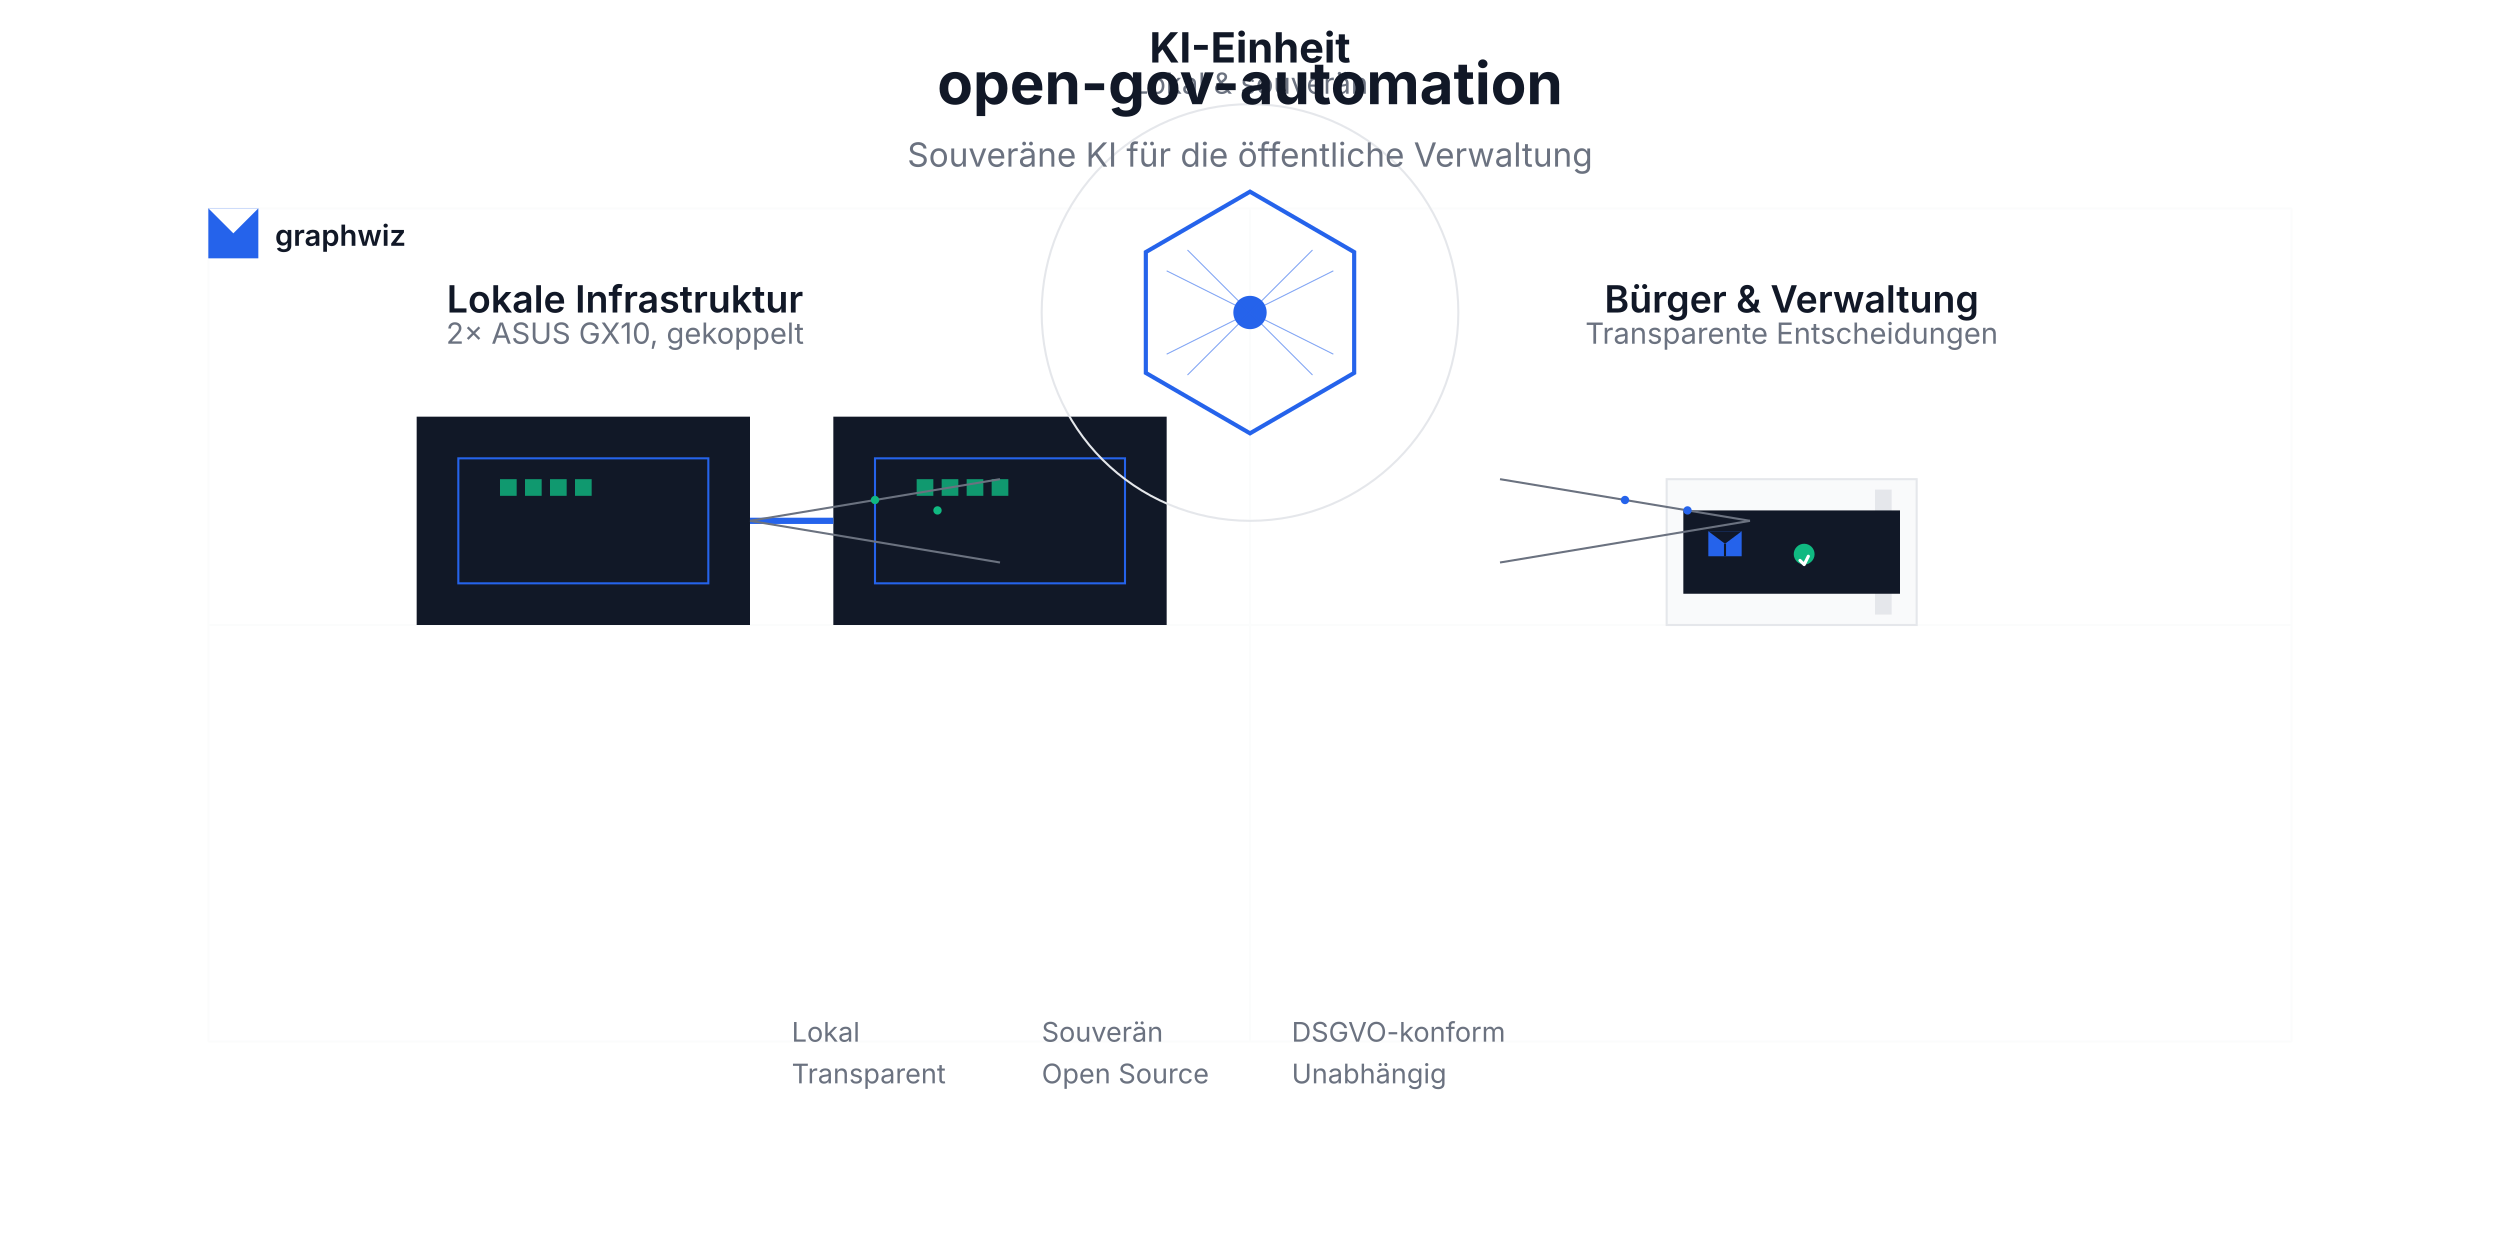
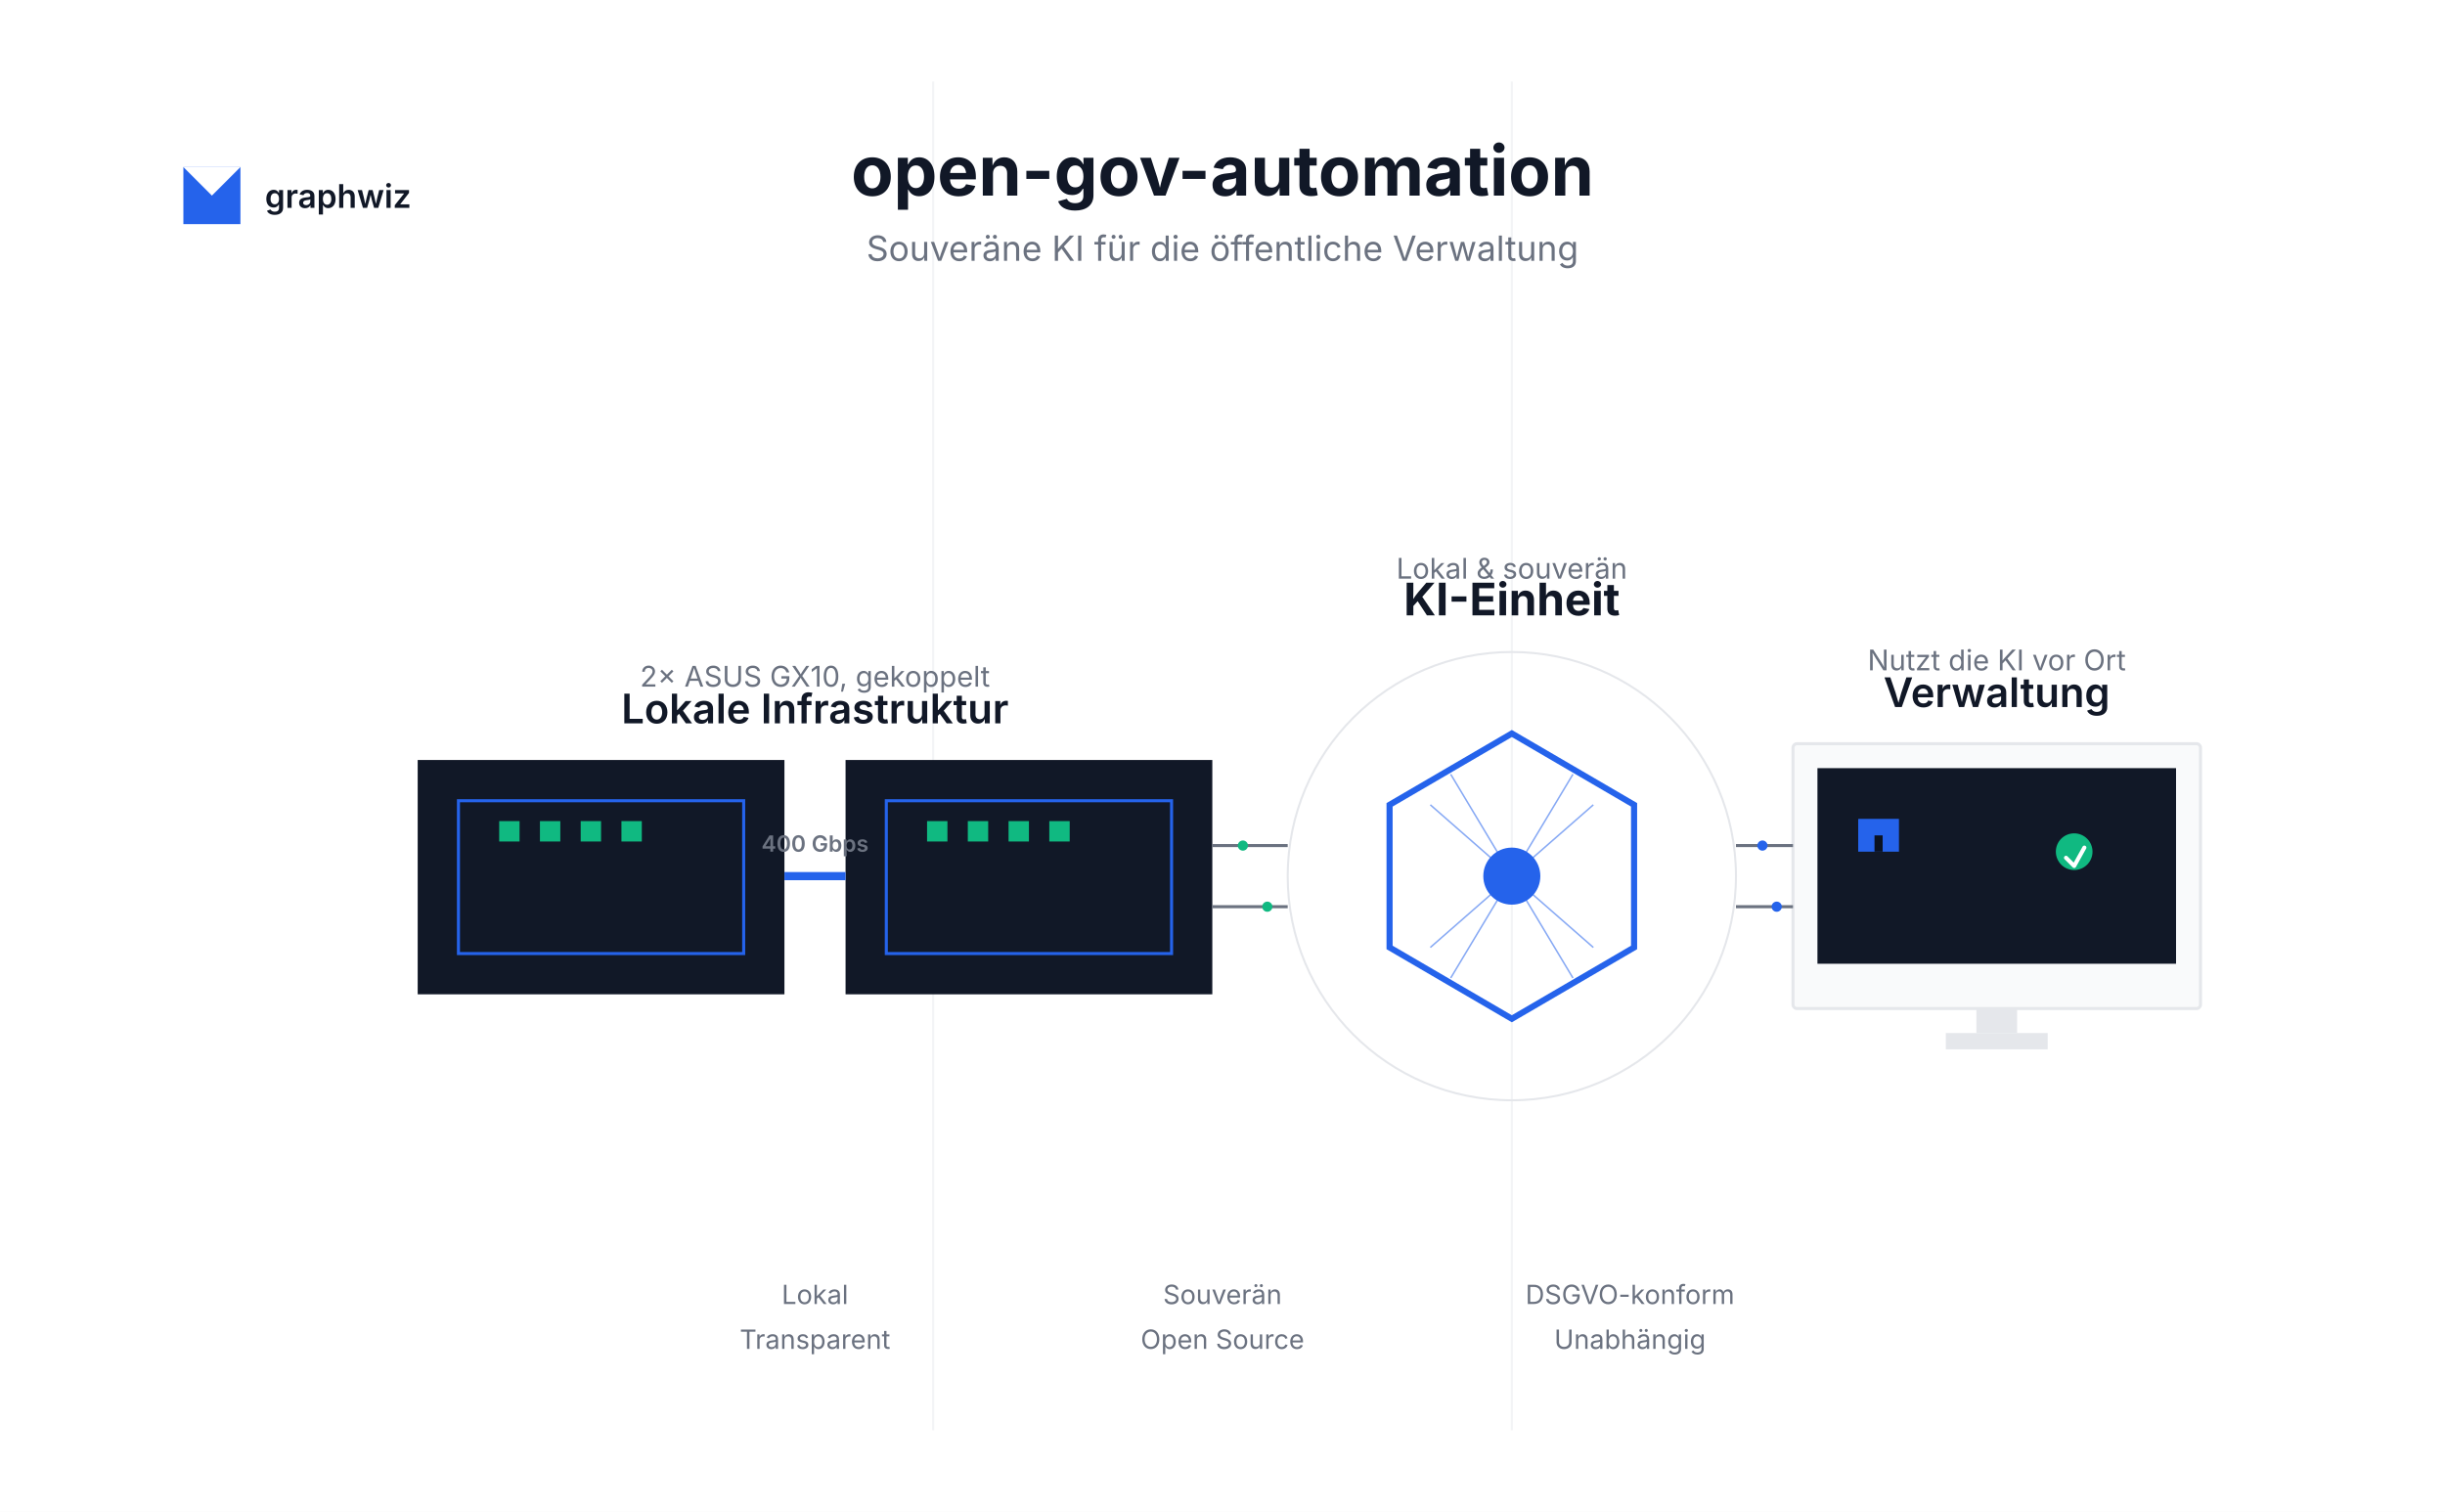
- <svg xmlns="http://www.w3.org/2000/svg" width="1200" height="600" viewBox="0 0 1200 600" fill="none">
-   <rect width="1200" height="600" fill="#ffffff" />
-   <g stroke="#f3f4f6" stroke-width="1" opacity="0.3">
-     <line x1="100" y1="100" x2="1100" y2="100" />
-     <line x1="100" y1="500" x2="1100" y2="500" />
-     <line x1="100" y1="100" x2="100" y2="500" />
-     <line x1="1100" y1="100" x2="1100" y2="500" />
-     <line x1="600" y1="100" x2="600" y2="500" />
-     <line x1="100" y1="300" x2="1100" y2="300" />
+ <svg xmlns="http://www.w3.org/2000/svg" width="1200" height="742" viewBox="0 0 1200 742" fill="none">
+   <rect width="1200" height="742" fill="#ffffff" />
+   <g stroke="#f3f4f6" stroke-width="1">
+     <line x1="458" y1="40" x2="458" y2="702" />
+     <line x1="742" y1="40" x2="742" y2="702" />
  </g>
-   <g transform="translate(200, 200)">
-     <rect x="0" y="0" width="160" height="100" fill="#111827" rx="0" stroke="none" />
-     <rect x="20" y="20" width="120" height="60" fill="none" stroke="#2563eb" stroke-width="1" />
-     <rect x="200" y="0" width="160" height="100" fill="#111827" rx="0" stroke="none" />
-     <rect x="220" y="20" width="120" height="60" fill="none" stroke="#2563eb" stroke-width="1" />
-     <line x1="160" y1="50" x2="200" y2="50" stroke="#2563eb" stroke-width="3" />
-     <text x="100" y="-50" text-anchor="middle" font-family="Inter, -apple-system, sans-serif" font-size="18" font-weight="600" fill="#111827">Lokale Infrastruktur</text>
-     <text x="100" y="-35" text-anchor="middle" font-family="Inter, -apple-system, sans-serif" font-size="14" font-weight="400" fill="#6b7280">2× ASUS GX10, gekoppelt</text>
-     <rect x="40" y="30" width="8" height="8" fill="#10b981" opacity="0.8" />
-     <rect x="52" y="30" width="8" height="8" fill="#10b981" opacity="0.8" />
-     <rect x="64" y="30" width="8" height="8" fill="#10b981" opacity="0.8" />
-     <rect x="76" y="30" width="8" height="8" fill="#10b981" opacity="0.8" />
-     <rect x="240" y="30" width="8" height="8" fill="#10b981" opacity="0.8" />
-     <rect x="252" y="30" width="8" height="8" fill="#10b981" opacity="0.8" />
-     <rect x="264" y="30" width="8" height="8" fill="#10b981" opacity="0.8" />
-     <rect x="276" y="30" width="8" height="8" fill="#10b981" opacity="0.8" />
+   <text x="600" y="96" text-anchor="middle" font-family="Inter, -apple-system, sans-serif" font-size="34" font-weight="700" fill="#111827">open-gov-automation</text>
+   <text x="600" y="128" text-anchor="middle" font-family="Inter, -apple-system, sans-serif" font-size="17" font-weight="400" fill="#6b7280">Souveräne KI für die öffentliche Verwaltung</text>
+   <g transform="translate(90, 82)">
+     <rect x="0" y="0" width="28" height="28" fill="#2563eb" />
+     <polygon points="0,0 14,14 28,0" fill="#ffffff" />
+     <text x="40" y="20" font-family="Inter, -apple-system, sans-serif" font-size="16" font-weight="600" fill="#111827">graphwiz</text>
  </g>
-   <g transform="translate(800, 200)">
-     <rect x="0" y="30" width="120" height="70" fill="#f9fafb" rx="0" stroke="#e5e7eb" stroke-width="1" />
-     <rect x="100" y="35" width="8" height="60" fill="#e5e7eb" rx="0" />
-     <rect x="8" y="45" width="104" height="40" fill="#111827" rx="0" />
-     <g transform="translate(20, 55)">
-       <rect x="0" y="0" width="16" height="12" fill="#2563eb" />
-       <polygon points="0,0 8,6 16,0" fill="#111827" />
-       <line x1="8" y1="6" x2="8" y2="12" stroke="#111827" stroke-width="1" />
-     </g>
-     <g transform="translate(60, 60)">
-       <circle cx="6" cy="6" r="5" fill="#10b981" />
-       <path d="M4 9 L6 11 L8 7" stroke="#ffffff" stroke-width="1.5" stroke-linecap="round" stroke-linejoin="round" />
-     </g>
-     <text x="60" y="-50" text-anchor="middle" font-family="Inter, -apple-system, sans-serif" font-size="18" font-weight="600" fill="#111827">Bürger &amp; Verwaltung</text>
-     <text x="60" y="-35" text-anchor="middle" font-family="Inter, -apple-system, sans-serif" font-size="14" font-weight="400" fill="#6b7280">Transparente Entscheidungen</text>
+   <rect x="205" y="373" width="180" height="115" fill="#111827" />
+   <rect x="225" y="393" width="140" height="75" fill="none" stroke="#2563eb" stroke-width="1.5" />
+   <g fill="#10b981">
+     <rect x="245" y="403" width="10" height="10" />
+     <rect x="265" y="403" width="10" height="10" />
+     <rect x="285" y="403" width="10" height="10" />
+     <rect x="305" y="403" width="10" height="10" />
  </g>
-   <g transform="translate(600, 150)">
-     <circle cx="0" cy="0" r="100" fill="none" stroke="#e5e7eb" stroke-width="1" />
-     <polygon points="-50,-29 -50,29 0,58 50,29 50,-29 0,-58" fill="none" stroke="#2563eb" stroke-width="2" />
-     <circle cx="0" cy="0" r="8" fill="#2563eb" />
-     <line x1="-40" y1="-20" x2="40" y2="20" stroke="#2563eb" stroke-width="0.5" opacity="0.6" />
-     <line x1="-40" y1="20" x2="40" y2="-20" stroke="#2563eb" stroke-width="0.5" opacity="0.6" />
-     <line x1="-30" y1="-30" x2="30" y2="30" stroke="#2563eb" stroke-width="0.5" opacity="0.6" />
-     <line x1="-30" y1="30" x2="30" y2="-30" stroke="#2563eb" stroke-width="0.5" opacity="0.6" />
-     <text x="0" y="-120" text-anchor="middle" font-family="Inter, -apple-system, sans-serif" font-size="20" font-weight="700" fill="#111827">KI-Einheit</text>
-     <text x="0" y="-105" text-anchor="middle" font-family="Inter, -apple-system, sans-serif" font-size="14" font-weight="400" fill="#6b7280">Lokal &amp; souverän</text>
+   <rect x="415" y="373" width="180" height="115" fill="#111827" />
+   <rect x="435" y="393" width="140" height="75" fill="none" stroke="#2563eb" stroke-width="1.5" />
+   <g fill="#10b981">
+     <rect x="455" y="403" width="10" height="10" />
+     <rect x="475" y="403" width="10" height="10" />
+     <rect x="495" y="403" width="10" height="10" />
+     <rect x="515" y="403" width="10" height="10" />
  </g>
-   <g stroke="#6b7280" stroke-width="1">
-     <line x1="360" y1="250" x2="480" y2="230" />
-     <line x1="360" y1="250" x2="480" y2="270" />
-     <line x1="720" y1="230" x2="840" y2="250" />
-     <line x1="720" y1="270" x2="840" y2="250" />
+   <line x1="385" y1="430" x2="415" y2="430" stroke="#2563eb" stroke-width="4" />
+   <text x="400" y="418" text-anchor="middle" font-family="Inter, -apple-system, sans-serif" font-size="11" font-weight="600" fill="#6b7280">400 Gbps</text>
+   <text x="400" y="355" text-anchor="middle" font-family="Inter, -apple-system, sans-serif" font-size="20" font-weight="600" fill="#111827">Lokale Infrastruktur</text>
+   <text x="400" y="337" text-anchor="middle" font-family="Inter, -apple-system, sans-serif" font-size="14" font-weight="400" fill="#6b7280">2× ASUS GX10, gekoppelt</text>
+   <circle cx="742" cy="430" r="110" fill="none" stroke="#e5e7eb" stroke-width="1" />
+   <polygon points="742,360 802,395 802,465 742,500 682,465 682,395" fill="none" stroke="#2563eb" stroke-width="3" />
+   <g stroke="#2563eb" stroke-width="0.75" opacity="0.55">
+     <line x1="702" y1="395" x2="782" y2="465" />
+     <line x1="702" y1="465" x2="782" y2="395" />
+     <line x1="712" y1="380" x2="772" y2="480" />
+     <line x1="712" y1="480" x2="772" y2="380" />
+   </g>
+   <circle cx="742" cy="430" r="14" fill="#2563eb" />
+   <text x="742" y="302" text-anchor="middle" font-family="Inter, -apple-system, sans-serif" font-size="22" font-weight="700" fill="#111827">KI-Einheit</text>
+   <text x="742" y="284" text-anchor="middle" font-family="Inter, -apple-system, sans-serif" font-size="14" font-weight="400" fill="#6b7280">Lokal &amp; souverän</text>
+   <rect x="880" y="365" width="200" height="130" rx="2" fill="#f9fafb" stroke="#e5e7eb" stroke-width="1.5" />
+   <rect x="892" y="377" width="176" height="96" fill="#111827" />
+   <g transform="translate(912, 402)">
+     <rect x="0" y="0" width="20" height="16" fill="#2563eb" />
+     <polygon points="0,0 10,8 20,0" fill="#2563eb" />
+     <rect x="8" y="8" width="4" height="8" fill="#0b1220" />
+   </g>
+   <g transform="translate(1010, 410)">
+     <circle cx="8" cy="8" r="9" fill="#10b981" />
+     <path d="M4 11 L8 15 L13 6" stroke="#ffffff" stroke-width="2" fill="none" stroke-linecap="round" stroke-linejoin="round" />
+   </g>
+   <rect x="970" y="495" width="20" height="12" fill="#e5e7eb" />
+   <rect x="955" y="507" width="50" height="8" fill="#e5e7eb" />
+   <text x="980" y="347" text-anchor="middle" font-family="Inter, -apple-system, sans-serif" font-size="20" font-weight="600" fill="#111827">Verwaltung</text>
+   <text x="980" y="329" text-anchor="middle" font-family="Inter, -apple-system, sans-serif" font-size="14" font-weight="400" fill="#6b7280">Nutzt die KI vor Ort</text>
+   <g stroke="#6b7280" stroke-width="1.5">
+     <line x1="595" y1="415" x2="632" y2="415" />
+     <line x1="595" y1="445" x2="632" y2="445" />
+     <line x1="852" y1="415" x2="880" y2="415" />
+     <line x1="852" y1="445" x2="880" y2="445" />
  </g>
  <g>
-     <circle cx="420" cy="240" r="2" fill="#10b981" />
-     <circle cx="450" cy="245" r="2" fill="#10b981" />
-     <circle cx="780" cy="240" r="2" fill="#2563eb" />
-     <circle cx="810" cy="245" r="2" fill="#2563eb" />
+     <circle cx="610" cy="415" r="2.5" fill="#10b981" />
+     <circle cx="622" cy="445" r="2.5" fill="#10b981" />
+     <circle cx="865" cy="415" r="2.5" fill="#2563eb" />
+     <circle cx="872" cy="445" r="2.5" fill="#2563eb" />
  </g>
-   <text x="600" y="50" text-anchor="middle" font-family="Inter, -apple-system, sans-serif" font-size="28" font-weight="700" fill="#111827">
-     open-gov-automation
-   </text>
-   <text x="600" y="80" text-anchor="middle" font-family="Inter, -apple-system, sans-serif" font-size="16" font-weight="400" fill="#6b7280">
-     Souveräne KI für die öffentliche Verwaltung
-   </text>
-   <g transform="translate(500, 500)" font-family="Inter, -apple-system, sans-serif" font-size="13" fill="#6b7280">
-     <text x="-120" y="0">Lokal</text>
-     <text x="0" y="0">Souverän</text>
-     <text x="120" y="0">DSGVO-konform</text>
-     <text x="-120" y="20">Transparent</text>
-     <text x="0" y="20">Open Source</text>
-     <text x="120" y="20">Unabhängig</text>
-   </g>
-   <g transform="translate(100, 100)">
-     <rect x="0" y="0" width="24" height="24" fill="#2563eb" />
-     <polygon points="0,0 12,12 24,0" fill="#ffffff" />
-     <text x="32" y="18" font-family="Inter, -apple-system, sans-serif" font-size="14" font-weight="600" fill="#111827">graphwiz</text>
+   <g font-family="Inter, -apple-system, sans-serif" font-size="13" fill="#6b7280" text-anchor="middle">
+     <text x="400" y="640">Lokal</text>
+     <text x="600" y="640">Souverän</text>
+     <text x="800" y="640">DSGVO-konform</text>
+     <text x="400" y="662">Transparent</text>
+     <text x="600" y="662">Open Source</text>
+     <text x="800" y="662">Unabhängig</text>
  </g>
</svg>
